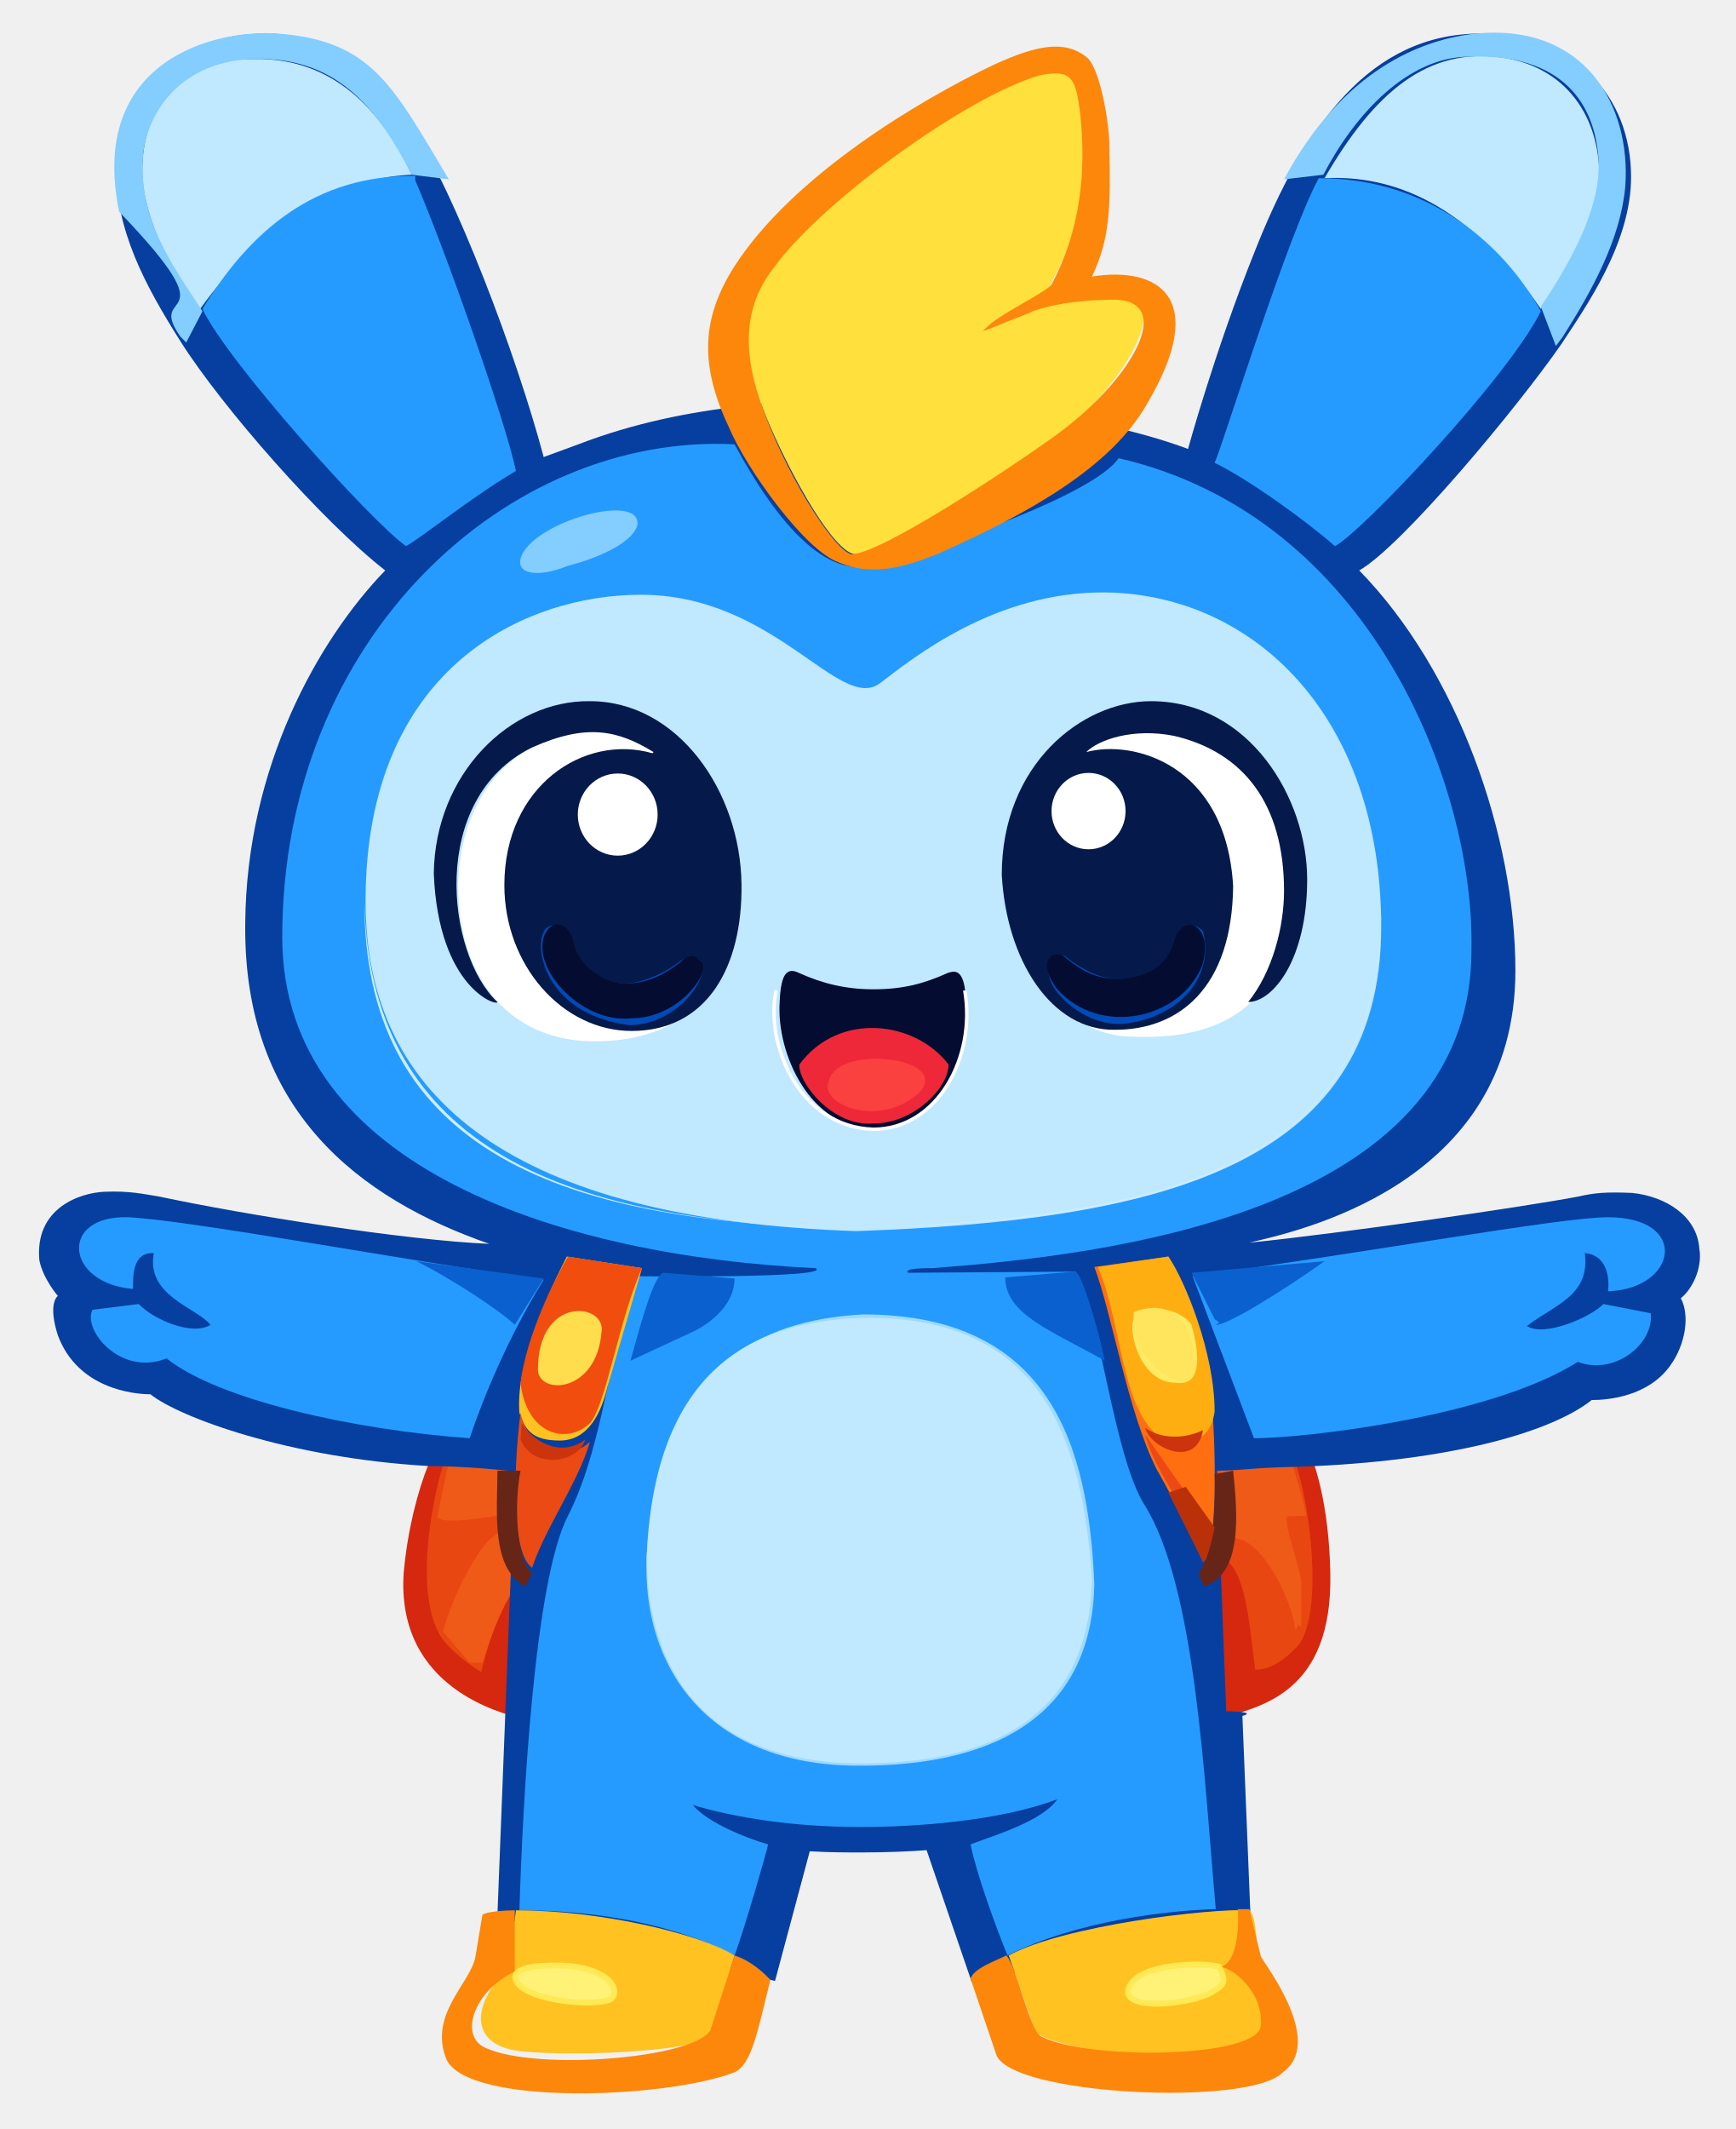
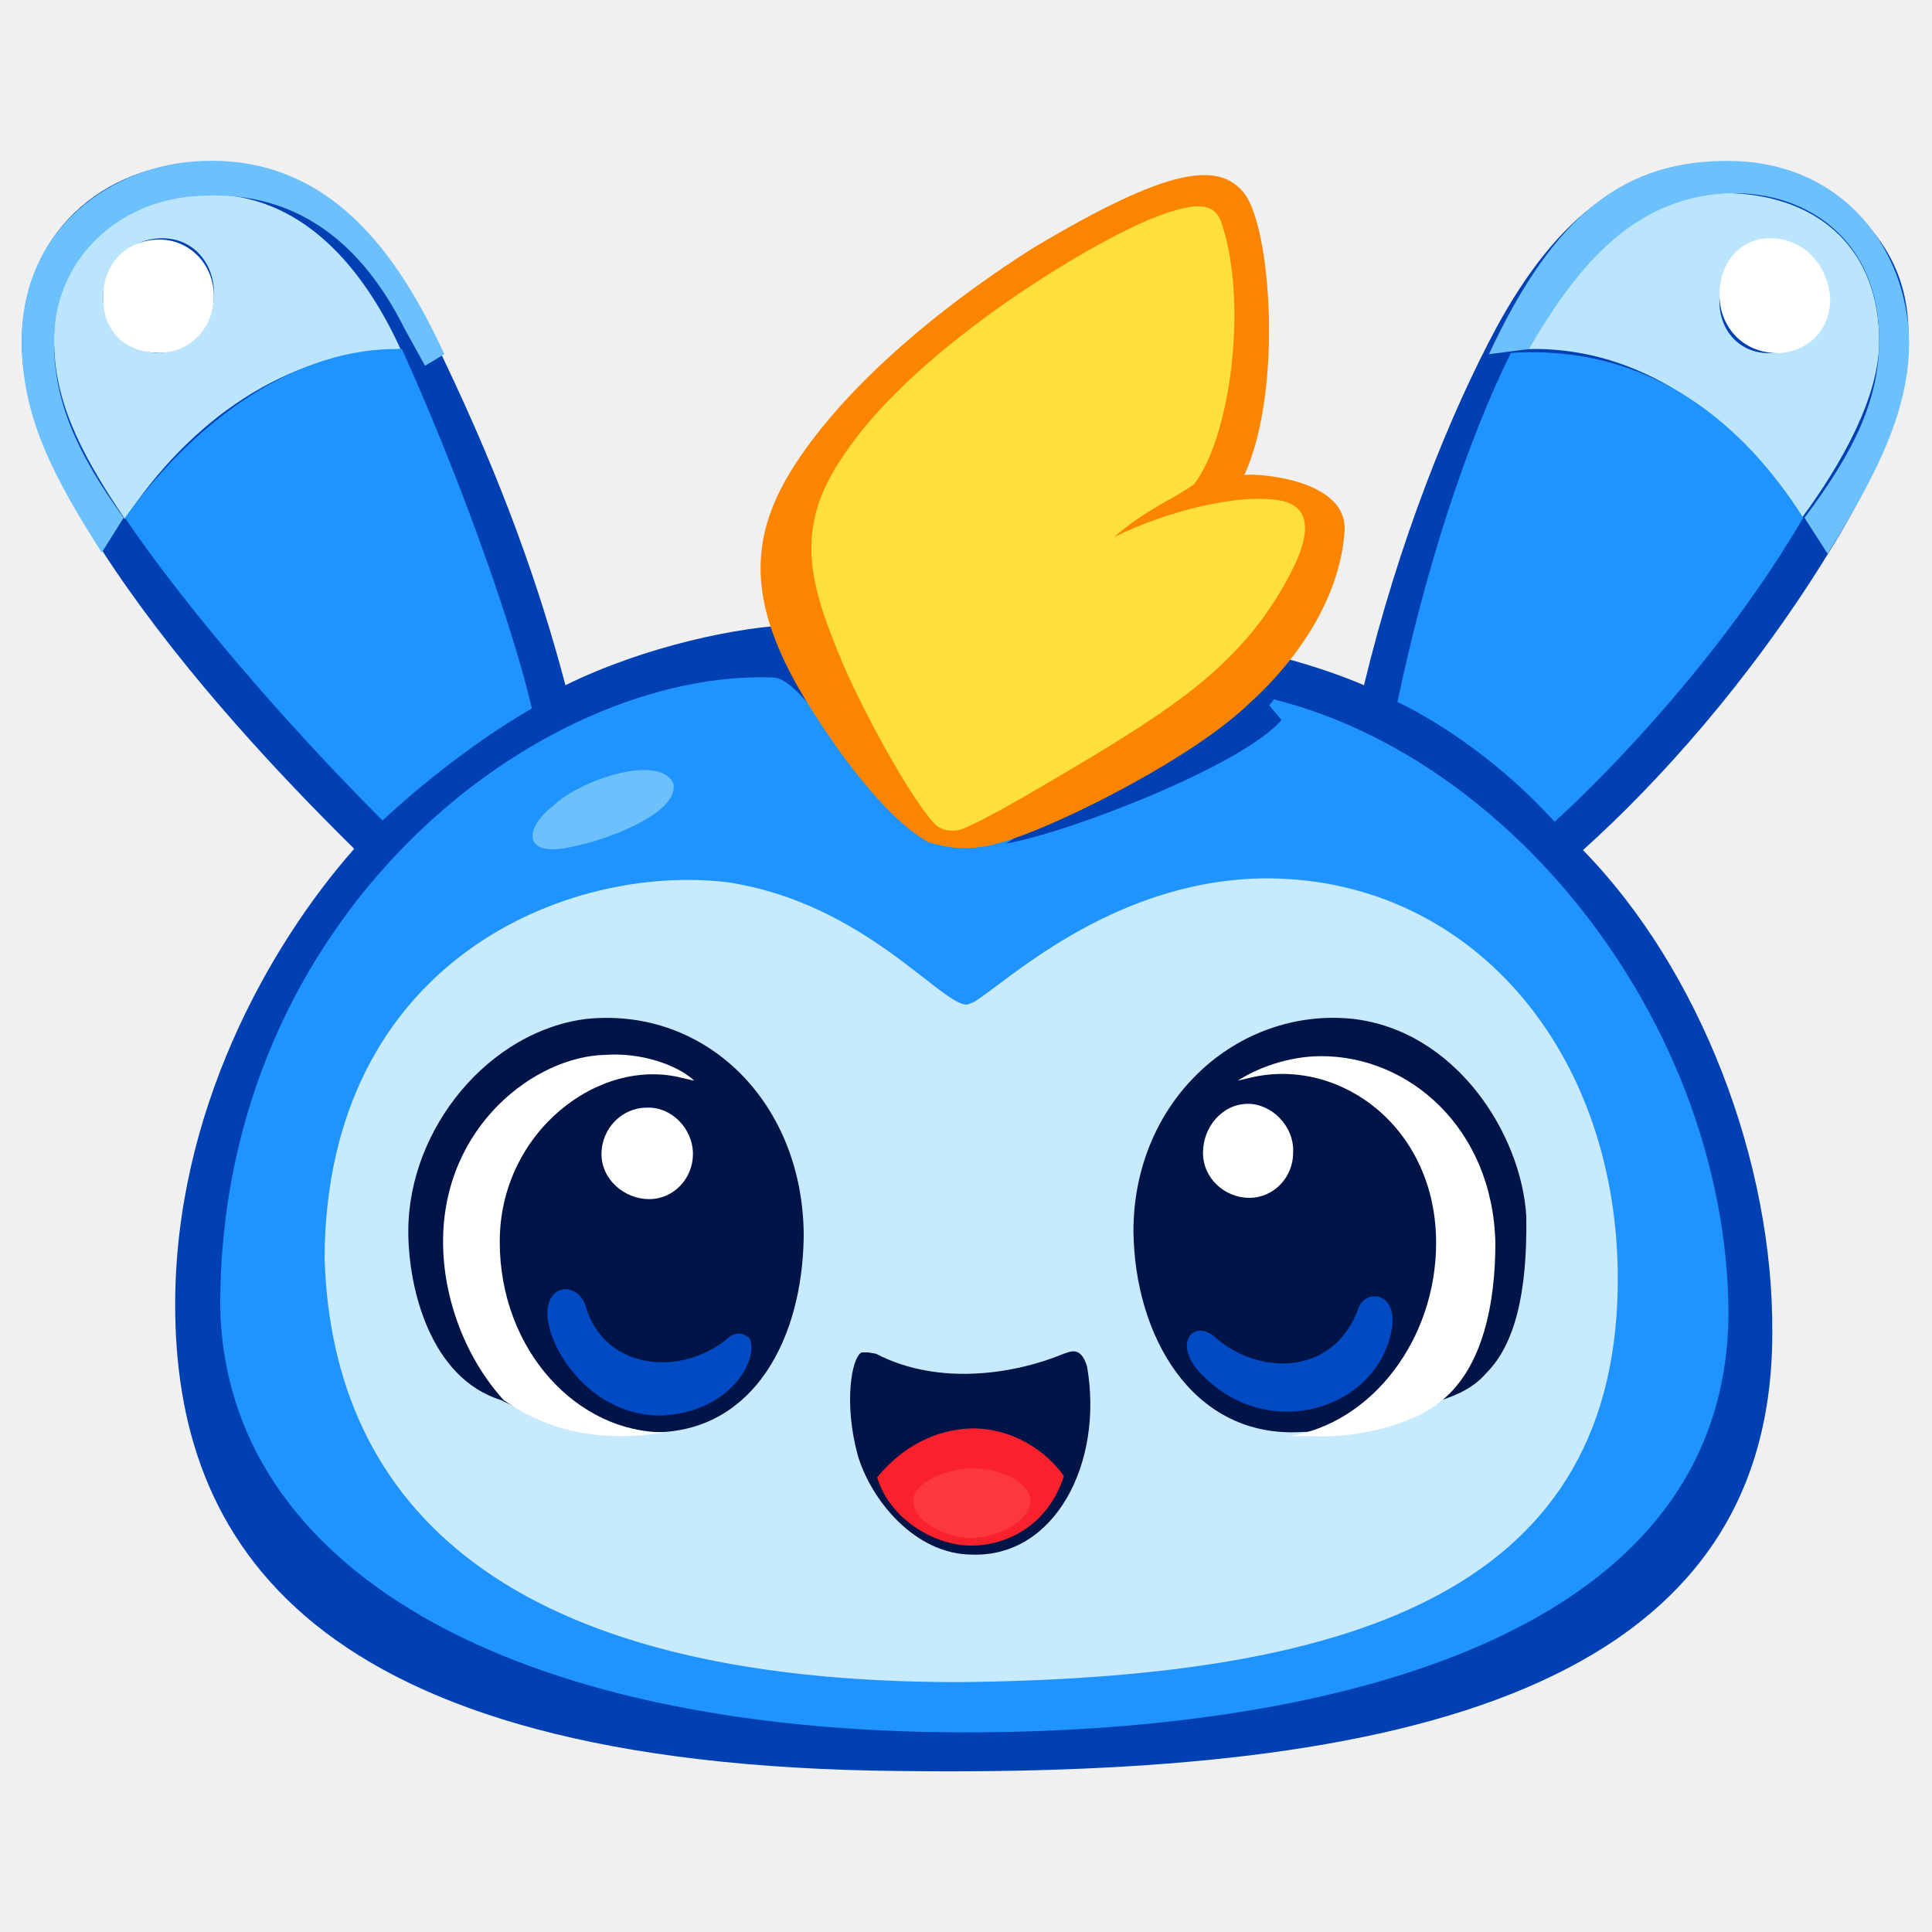
- <svg xmlns="http://www.w3.org/2000/svg" viewBox="0 0 600 736" class="char-svg zip">
-   <style>.lid,.star-eye,.mouth-smile,.mouth-o{display:none}</style>
-   <g id="body">
-     <g transform="scale(4)">
-       <path d="m39.4 123c-1-0.1-3.8 5.3-4.5 12.9-0.7 10.1 8.7 12.2 10.1 12.6l4.2-12-1.4-13.5h-8.4z" fill="#D6270F" />
-       <path d="m38.4 126.3c-0.9 2.7-2.6 10.7-0.5 14.8 0.7 1.4 3.1 3.1 3.7 3.4 1.3-5 2.6-8.5 6-11.5v-8.1l-9.2 1.4z" fill="#E94711" />
-       <path d="m37.8 131.1c0.4 0.9 6.7-0.3 9.7-1.1v-5l-8.5 0.4-1.2 5.7zm4.2 2.3c-1.3 1.6-2.9 4.7-3.7 7.6l2.3 2.7h1.1c1.5-4.6 2.6-6.9 5.8-10.1l-0.6-2.5c-1.3 0.1-3.9 1.1-4.9 2.3z" fill="#F05A18" />
-       <path d="m112.8 124.7-7.8 1.3 0.5 22.5c3.5-1 9.7-2.2 9.5-12.5-0.1-6-1.4-10-2.2-11.3z" fill="#D6270F" />
-       <path d="m105 126 0.4 8.5c2.2 0.8 2.5 4.9 3.1 9.8 2 0.1 3.9-2.3 3.9-2.3 2.4-4 0.1-15.5-0.7-16h-6.7z" fill="#E94711" />
-       <path d="m105.4 130.9 0.1 1.1 1.5 1c2 0.2 4.6 4.9 5 7.9l0.2-0.4c0.3-0.5 0.3 2 0.3-3.5 0-1.5-2-6.3-1-6 0.2 0.1 1.2 0.1 0.2-0.6l-6.3 0.5zm7.5 0.1c0-0.6-1.3-4.9-1.3-4.9l-6.1-0.1-0.2 5.1 7.6-0.1z" fill="#F05A18" />
-       <path d="m141.1 103.1c-2.3-0.1-3.3 0-4.6 0.3-4.7 0.9-20.6 3.2-28.5 4 3.7-0.9 23-4.8 23-23.5 0-11.7-5-25.9-13.5-34.6 3.7-2.1 13.7-14.1 17.5-19.6 2.1-3.2 6-8.7 6-14.4 0-7-4.9-12.4-13-12.4-9.5 0-15.2 7.8-19.6 19-3.4 8.5-5.7 16.9-5.7 16.9-8.8-3.3-21.7-4.2-27.7-4.2-5.5 0-15.4 0.1-25 3.8l-3 1.1c-2.4-9-7.6-22.6-11.4-28.6-3.5-5.4-7.8-8-12.6-8-7.5 0-13 4.8-13 11.4 0 5.6 2.5 10.3 5.6 15.2 3.6 5.7 12.3 15.6 17.7 19.8-5.8 6-12 17-12.1 30.5-0.2 16.2 9.9 23.8 21.1 27.7-7.2-0.3-21.1-2.5-28.6-4.1-1.3-0.2-2.5-0.5-4.7-0.4-2.1 0.1-6 1.4-5.6 5.9 0.3 1.6 1.6 3.1 1.6 3.1s-0.9 0.6 0 3.4c1.7 4.6 6.5 5.1 8 5.1 2.5 2 12 5.5 24 6.2 3 0 7.2 0.4 7.5 0.5l-1.5 38.3 4 1.5 20 4.2 3-11.2c1.8 0.1 3.2 0.1 4.5 0.1 2.2 0 4.4-0.1 5.6-0.2l3.9 11.4 19-3.8 5.1-1.9-0.7-17.3c1.1-0.3-0.4-0.4-1.4-0.4l-0.8-20.8c2.1 0 2.5-0.2 5.8-0.3 13.3-0.3 22.8-2.8 26.6-5.8 1.4 0 4.9-0.3 6.8-3 1.3-1.8 1.7-4.3 0.9-5.8 0.9-0.7 1.9-2.5 1.6-4.3-0.2-2.8-2.9-4.5-5.8-4.8z" fill="#063FA0" />
-       <path d="m139 105.2c-4.1 0-21 3.1-35.9 5.1l5.3 14c4.3 0 20.4-1.8 28-6.6 3.1 1.2 6.6-1.5 6.3-4.2l-4.1-0.8c-1 1.1-5.1 2.9-6.6 1.9 2.3-1.8 5.5-2.6 5-6.3 2.2 0.2 2.1 2.7 2 3.3 6-0.2 7.1-6.4 0-6.4zm-127.9 0c-6-0.2-5.5 5.7 0.4 6.2 0-1-0.1-3.2 1.8-3.1-0.7 3.7 3.7 4.7 4.9 6.2-1.6 1-5-0.5-6.2-1.8l-4 0.5c-0.9 1.7 2.4 5.8 6.4 4.2 4.5 3.6 16.3 6.2 26.2 6.9 1.1-3.3 3.3-8.7 6.4-13.7-12.3-1.7-30.3-5.1-35.9-5.4z" fill="#259BFF" />
-       <path d="m36 109c3.2 1.6 7.4 4.4 8.5 5.5l2.5-4-11-1.5zm69 5 0.4 0.3-0.3 0.2c0.9 0.1 5.9-3 9.4-5.5l-11.5 1 2 4z" fill="#0A60CE" />
-       <path d="m130 5c-6.6-1-11.2 3-15.5 10.4 5.8-0.3 12.4 2.1 18.7 11.3 1.3-2.1 4.6-6.7 5-10.2 0.5-5.9-2.5-10.6-8.2-11.5zm-108 0.1c-7-0.1-9.8 4.8-9.7 9.9 0.1 4 2.8 9 5 11.7 4.9-6.8 11.2-11.3 18.3-11.6-2.6-5.5-6.7-10.1-13.6-10z" fill="#C0E8FF" />
-       <path d="m16.1 29.6-0.5-0.5c-3.1-4.4 4.6-0.5-5.3-10.8-2.7-13.1 8.3-15.8 13.7-15.4 8.2 0.6 10 4.6 14.8 12.6l-3.2-0.4c-2.8-5.4-6.2-10-13.1-10-6.1-0.1-9.5 3.8-10.1 8-0.6 5.8 2.6 9.9 5.1 13.8l-1.4 2.7zm111.5-26.7c-4.7 0.5-11.5 3.1-16.6 12.6l3.4-0.4c2.7-5.2 7.3-10.2 12.6-10.2 8.1-0.3 11 4.1 11.2 9.2 0.1 3.9-2.3 8.4-5 12.4l1.3 3.4 0.6-0.8c2.6-4.1 5-8.5 5.4-13 0.5-7-3.5-14.1-12.9-13.2z" fill="#83CDFF" />
-       <path d="m35.9 15.2c-8.7-0.1-14.3 4.8-18.4 11.5 2.1 4.5 14.6 18.4 17.6 20.5 1.3-0.7 5.6-4.2 9.5-6.5-0.9-4.3-6.1-19.1-8.7-25.1v-0.4zm78.1 0.2c-2.8 5.2-8.3 23.1-9 24.6 2.9 1.4 7.9 5 10.4 7.2 2.2-1.1 15-14.6 17.8-20.3-3-5.4-9.3-11.5-19.2-11.5z" fill="#259BFF" />
-       <path d="m96.7 39.6c-2 3-14.7 7.6-21.5 9.3-3.2 0.7-7.1-2-11.7-10.5-19.5-1-39.1 16.6-39.1 42.6 0 20.1 24.6 27.6 46.1 28.6 1.6 0.9-15.5 0.7-15.5 0.7-2 4.1-2.6 14.3-5.9 20.7-2.9 5.6-3.9 24.5-4.2 34.1 2 0 11.1 0 18.6 3.9 0.9-2.4 2.9-9.4 2.9-9.6-1.8-0.5-5.3-1.9-6.5-3.4 3.7 1.1 8.7 1.9 14.5 1.9 4.7 0 12-0.5 17-2.4-1.3 1.9-5.4 3.1-7.5 3.9 0.5 2.5 2.2 7.2 3.2 9.6 6-3 13.9-3.9 18-4-1-11-1.7-27.9-6.2-35-2.7-4.4-3.9-16.9-5.9-20.1l-14.5 0.1c-0.4-0.4 1.5-0.4 2.1-0.4 14.6-1.1 46.6-4.6 46.6-27.5 0.3-14.1-8.7-37.5-30.5-42.5z" fill="#259BFF" />
-       <path d="m93 6c-1-1-2.9-1.1-10.9 3.4-4.9 2.8-13.1 8.6-16.1 13.6-2 3.5-2 8 0.6 13.9 2 4.6 5.5 10.8 7.3 11 2.1 0.1 9.6-4.9 13.1-6.9 6.1-3.6 12.1-10.3 11.9-14.1-0.5-2.5-6.8-0.8-10.9-0.2 1.6-0.8 2.6-1.3 3.1-2.7 3.4-6 3-14.5 1.9-18z" fill="#FFE03D" />
-       <path d="m94.4 23.9c1.6-3.4 1.6-6 1.5-11.3 0-2-0.8-6.6-1.9-7.6-1.9-1.6-4.4-1.1-8.1 0.6-6.3 3-17.3 9.5-22.4 17.4-2.8 4.4-3.1 8.4-0.5 13.9 1.5 3.6 6.6 10.7 9.5 11.7 3.2 1.4 6.4 0.1 8.5-0.7 7.9-3.5 15-7.5 18.1-12.9 5.6-9.4 0.9-12-4.7-11.1zm-3.8 14.2c-3.5 2.5-14.5 9.8-17 9.8-1.6-0.4-5.9-7.3-7.9-13.3-1.7-5-1.1-8.6 1.3-11.6 4-5.5 16.4-14.6 22.9-16.5 2.7-0.5 3.1 0.1 3.5 3.5 0.5 4.9 0 9.9-2.5 14.6-0.8 0.9-4.4 2.4-5.9 4 3-1 4.6-2.6 11-2.7 5.9-0.2 2 7.1-5.4 12.2z" fill="#FC870B" />
-       <path d="m85 28.6 4.1-1.6 1.9-2c-1.4 1-4.5 1.9-6 3.6z" fill="#FD860E" />
-       <path d="m45.1 48c-0.7 1.6 1.3 2 4 0.9 2-0.5 5.5-1.8 6-3.5 0.4-2.9-8.7-0.4-10 2.6z" fill="#83CDFF" />
-       <path d="m97.5 172.1c0 1.9 6.5 0.9 7.5-0.1 1-0.5 0.5-1.5-0.6-2-1.9-0.4-6.5 0.1-6.9 2.1z" fill="#FFE03D" stroke="#FFF277" stroke-width=".5" />
-       <path d="m108.9 170c-0.3-1-0.2-4.5-0.9-4.9-3.3-0.2-16 1.3-20.8 3.9l2.3 6.6c1.9 1.9 19.1 3.9 19.5-0.2 0.2-1.3-0.1-4.3-0.1-5.4zm-64.3-4.9-0.6 4.9c-3.5 3.5-3.1 6.6 0.5 7.2s15.5 0.2 16.9-1.2l2.1-7c-3.1-1.9-11.6-3.9-18.9-3.9z" fill="#FFC221" />
-       <path d="m109 169.1-1-4.1h-1c0.1 1 0.1 4.6-1.5 5 0.9 0 3.7 2 3.5 5 0 2.9-14.9 3.1-19 1-1-0.5-2.1-6-3-7-1 0.5-2.8 1.1-3.1 2l2.2 6.5c1 3.6 22 4.6 24.8 1.6 3.6-2.6-1.4-9.1-1.9-10zm-64.5-4c-0.8 0-2.5 0.1-2.8 0.4l-0.6 3.6c-0.4 2.3-4.1 5-2.5 8.9 1.9 4 18.9 3.4 24.9 1.1 1.5-0.7 2-3.6 3.1-8-0.6-0.6-1.6-1.6-3.1-2.1l-2.1 6.5c-1.5 2.4-15 3.5-19.4 1.5-2.4-1-1-5 2.5-6.6v-5.3z" fill="#FC870B" />
-       <path d="m44.6 170.6c-0.6 1.9 5.4 2.9 7.9 2.3 1.5-0.4 0.5-3.4-5.5-3-1.1 0-2.1 0.3-2.4 0.7zm52.9 1.5c0 1.9 6.5 0.9 7.5-0.1 1-0.5 0.9-1 0.4-2-0.8-0.4-7.5-0.5-7.9 2.1z" fill="#FFF277" stroke="#FFE955" stroke-width=".5" />
-       <path d="m46.5 118.4c0.1 2.2 5.1 2 5.5-3.3 0.3-2.2-5.5-3.6-5.5 3.3z" fill="#FFF07F" />
-       <path d="m49 108.6c-2.1 4.1-4.4 9.5-4.1 13.5 0.5 1.4 1 2.4 3.5 2.4s3.6-2.5 4.1-4.6l3-10.3-6.5-1z" fill="#FFC221" />
-       <path d="m45 122.1c-0.4 2.9-1.1 11.9 1 13.4 1.1-3.4 4-7.4 5-10.9-2.1 2-5.5 0.4-6-2.5z" fill="#EB4A15" />
-       <path d="m45.1 123-0.1 1.4c1 2.6 5 2.1 5.6 0-2.2 1.7-4.7 0-5.5-1.4z" fill="#CC340E" />
-       <path d="m49.1 108.6c-1.2 2-3.6 6.9-4.1 10.9 0.5 4.5 4 5.4 6 3.5 1.4-1.6 2.5-9 4.5-13.4l-6.4-1z" fill="#F04D0E" />
-       <path d="m46.5 118.4c0.1 2.2 5.1 2 5.5-3.3 0.4-2.5-5.5-3.2-5.5 3.3z" fill="#FFDD4D" />
-       <path d="m94.6 109.5c1.5 3.9 2.9 12.6 5.4 17.5 2 3.5 3.4 6.6 4 8 1.5-1 1-13 0.6-15-0.2-4-2.6-9.4-3.6-11.4l-6.4 0.9z" fill="#FF6E11" />
-       <path d="m101 108.6-6.1 0.9c2 4.5 2 11.9 5.1 14.5 1.1 0.9 4.5 1.5 5-2 0-5.1-2.6-11.4-4-13.4z" fill="#FFAE11" />
-       <path d="m99 124c0.9 3.5 4 6.6 5 11l0.6-0.6-2.1-5.4-3.5-5z" fill="#EC4914" />
-       <path d="m99 123.4c0.4 1.7 4.4 3.6 5 0.2-2.1 1-4.1 0.5-5-0.2z" fill="#CC340E" />
-       <path d="m103 114.5c-1-1.5-4-1.9-5-0.5-0.5 1.1 0.6 5.5 3.6 5.5 2.5 0.4 2-2.9 1.4-5z" fill="#FFEA64" />
-       <path d="m98 114.5c-0.1 2.9 5.1 7.1 5.4 3.6-0.4-5.4-3.4-5.5-5.4-4.7v1.1z" fill="#FFE55E" />
-       <path d="m43 127.1c0 3.5-0.6 8.4 2.4 10l0.6-1.1c-1.5-1.4-1.5-6.5-1-8.9h-2zm62 0.3c0.1 2.7 0 6.6-1.4 8.6l0.5 1.1c3.3-1.1 2.9-6.1 2.5-10l-1.6 0.3z" fill="#672518" />
-       <path d="m101 129s3 6 3 6c0.4 0 1-3 1-3l-2.5-3.5-1.5 0.5z" fill="#BA3009" />
-       <path d="m76 59.1c-3.5 2.4-9.1-7.7-20.6-7.7-9.8 0-23.8 6.1-23.8 26.5 0 17.2 12.9 27.5 42.4 28.5 25.6-0.9 45.4-5.3 45.4-26.3 0-18.2-11-28.7-23.8-28.9-9.6-0.1-16.7 5.7-19.6 7.9z" fill="#C0E8FF" />
-       <path d="m51 63.1c-4 0-11.1 3.4-11.4 13.3 0 8.6 4.8 13.6 11.8 13.6 7.6 0 12-4.4 12-11.5 0.1-10.1-5.9-15.4-12.4-15.4zm48 0c-5.5 0-12.1 4.3-11.6 13.8 0.6 7.7 5.1 12.7 10.6 12.7 10 0.4 13.5-5.1 13.5-12.5-0.1-10-7.1-14-12.5-14z" fill="#fff" />
-       <path d="m51 60.6c-6.9-0.1-13.4 6.3-13.5 14.9 0.4 9.9 5.5 11.5 5.5 11.1-4.4-4.1-6-17.6 3-22 4.7-2.1 7.4-1.5 10.5 0.4l-0.1 0.1c-5.9-1.7-12.8 2.8-12.8 11.4 0 6.9 5 12.6 11 12.6 6.5 0 9.6-5.5 9.5-12.7-0.1-8-5.5-15.8-13.1-15.8z" fill="#051A4A" />
-       <path d="m53.5 66.9c-1.9 0-3.5 1.1-3.5 3.6 0 1.5 1.5 3.1 3.4 3.1s3.5-1.6 3.5-3.2c0-1.8-1.3-3.5-3.4-3.5z" fill="#fff" />
-       <path d="m99.5 60.6c-6 0-12.9 5.5-12.9 15 0.4 7.4 4.3 13.5 9.8 13.4 5.5 0 10.1-3.6 10.2-12.4-0.6-10.6-8.7-12.7-12.7-11.6 1.1-1.1 4.1-2.1 7.6-1.4 6 1.4 9.5 5.9 9.5 13.4 0 3.1-1 7-3.1 9.6 2.1 0 5.1-3.6 5.1-10.6s-5-15.4-13.5-15.4z" fill="#051A4A" />
-       <path d="m94.1 66.9c-1.7 0-3.2 1.5-3.2 3.2s1.5 3.8 3.5 3.5c1.7 0 3.1-1.7 3.1-3.5 0-1.7-1.5-3.2-3.4-3.2z" fill="#fff" />
-       <path d="m58.9 83c-1.9 1.5-3.9 2-4.9 2-1.9 0-4.1-1.5-4.6-4-0.3-0.4-1-1.4-2-0.9-1.5 0.8-0.8 7.5 7 8.5 4.6 0 7.7-5.2 5.7-5.7 0-0.3-0.7-0.3-1.2 0.1zm43-2c-0.9 3.5-3.9 3.6-5.4 3.6-2 0-4.1-1.7-4.5-2-1-0.2-1.9 0.4-1.1 2.4 0.7 1.4 3.1 3.6 6.1 3.5 4.9-0.5 8-4 7-8-0.5-0.6-1.5-0.9-2.1 0.5z" fill="#004BB8" />
-       <path d="m58.9 83.1c-1.9 1.5-3.4 1.9-4.9 1.9-1.6 0-4.1-1.4-4.5-3.9-0.6-1.6-2-1.6-2.5-0.1-0.9 3 3.5 7.5 7.6 7 4.4 0 7.3-4.6 5.8-5 0-0.4-1-0.6-1.5 0.1zm42.7-2.1c-0.6 2.6-2.7 3.6-5.1 3.6-2.1 0-3.5-1.1-4.6-2-1-0.5-2.3 0.5-0.5 2.9 3.7 4.1 10.6 2.6 12.5-2 1.1-3.5-1.5-4.6-2.3-2.5z" fill="#050C31" />
-       <path d="m55.9 134.6c-0.4 9.3 5.1 17.9 18.1 18 12.9 0.1 20.4-5 20.6-15.7-0.5-11.8-3.7-23.3-20-23.3-7.1 0.4-17.7 3-18.7 21" fill="#9FDAFF" />
-       <path d="m55.9 134.6c0.1 10.4 5.6 17.8 18.6 17.8 12.4 0 19.6-4.9 19.9-15.8-0.8-12.5-4.5-22.7-19.3-22.7-9 0.1-18.5 3.5-19.2 20.7" fill="#C0E8FF" />
-       <path d="m54.5 117.6 5.6-2.6c1.9-1 3.4-2.6 3.4-4.5l-6.1-0.5c-0.8 0-1.9 4-2.9 7.6zm32.4-7.2c0 3.2 4 4.6 8.6 7.2-0.5-2.6-2.1-8-2.6-7.7l-6 0.5z" fill="#0A60CE" />
-       <path d="m75.1 106.1c-28.6 0-43.6-8-43.6-28.1 0.5 20 15.4 28 43.1 28.1 25.8-0.6 44.8-5.1 44.8-27.5-0.3 21-15.9 26.4-44.3 27.5z" fill="#CBEDFE" />
-       <path d="m81.9 84.1c-2 0.9-3.8 1.4-6.4 1.4-2.4 0-4.4-0.5-6.4-1.4-1-0.5-1.6-0.1-1.7 2.5-0.3 4.5 2.7 11 8.1 10.9 5.5 0 8.5-5.6 8-11-0.1-2.9-1-2.6-1.6-2.4z" fill="#050C31" />
-       <path d="m69.1 92c-0.1 1.6 2.9 5.4 6.4 5.1 3.5 0 6.5-3.1 6.5-5.1-2.9-3.8-9.5-4.6-12.9 0z" fill="#EE2838" />
-       <path d="m71.6 93.6c-0.6 1.9 4.4 3.9 7.8 0.9 1.6-1.6-0.3-2.9-3.5-3-2 0-4 0.5-4.3 2.1z" fill="#FB4040" />
-       <path d="m67.1 85.6c-1 4.5 1.9 11.8 8.4 12 5.5 0 8.9-6.2 7.9-12" fill="none" stroke="#fff" stroke-width=".3" />
-     </g>
-   </g>
-   <g id="eye-left">
-     <g class="eye-core">
-       <ellipse cx="213.6" cy="281.6" rx="16" ry="16.5" fill="#051A4A" />
-       <ellipse class="shine" cx="213.6" cy="281.6" rx="13.8" ry="14.2" fill="#ffffff" />
-     </g>
-     <ellipse class="lid" cx="205.2" cy="304.8" rx="51" ry="55" fill="#C0E8FF" />
-     <path class="star-eye" d="M 205,272 L 215,295 L 240,297 L 221,313 L 227,338 L 205,325 L 183,338 L 189,313 L 170,297 L 195,295 Z" fill="#FFE03D" stroke="#FC870B" stroke-width="6" stroke-linejoin="round" />
-   </g>
-   <g id="eye-right">
-     <g class="eye-core">
-       <ellipse cx="376.4" cy="280.4" rx="15" ry="15.5" fill="#051A4A" />
-       <ellipse class="shine" cx="376.4" cy="280.4" rx="12.8" ry="13.2" fill="#ffffff" />
-     </g>
-     <ellipse class="lid" cx="398.8" cy="304" rx="51" ry="55" fill="#C0E8FF" />
-     <path class="star-eye" d="M 399,272 L 409,295 L 434,297 L 415,313 L 421,338 L 399,325 L 377,338 L 383,313 L 364,297 L 389,295 Z" fill="#FFE03D" stroke="#FC870B" stroke-width="6" stroke-linejoin="round" />
-   </g>
-   <g id="mouth">
-     <g class="mouth-open" />
-     <g class="mouth-smile">
-       <ellipse cx="302" cy="366" rx="46" ry="36" fill="#C0E8FF" />
-       <path d="M 268,352 Q 302,384 336,352" fill="none" stroke="#050C31" stroke-width="12" stroke-linecap="round" />
-     </g>
-     <g class="mouth-o">
-       <ellipse cx="302" cy="366" rx="46" ry="36" fill="#C0E8FF" />
-       <ellipse cx="302" cy="366" rx="17" ry="21" fill="#050C31" />
-       <ellipse cx="302" cy="373" rx="8" ry="9" fill="#EE2838" />
-     </g>
-   </g>
+ <svg xmlns="http://www.w3.org/2000/svg" viewBox="0 0 150 150">
+   <style type="text/css">.cls-0 {fill:#0040B2;}
+ .cls-1 {fill:#6CC0FC;}
+ .cls-2 {fill:#BAE5FD;}
+ .cls-3 {fill:#1F93FE;}
+ .cls-4 {fill:#FFFFFF;}
+ .cls-5 {fill:#C7EAFF;}
+ .cls-6 {fill:#001448;}
+ .cls-7 {fill:#FFE03A;}
+ .cls-8 {fill:#FB8500;}
+ .cls-9 {fill:#F9212B;}
+ .cls-10 {fill:#FC383D;}
+ .cls-11 {fill:#004BC4;}
+ .cls-12 {fill:none;stroke:#001233;stroke-width:0.765;stroke-miterlimit:10;}
+ .cls-13 {fill:#F2303D;}</style>
+   <path class="cls-0" d="m122.9 66c5.8-5.2 12.9-13.1 18.9-22.8 4.7-7.5 9.1-17.3 4.3-24.3-2.5-3.7-6.7-6.2-11.5-6.3-8.1-0.3-13.7 4.2-18.4 12.8-3.6 6.7-7.6 16.6-10.3 27.8-2.8-1.2-7.2-2.6-10.8-3l-33.1-1.7c-4.6 0.1-12 1.7-18.1 4.7-2-7.6-4.9-15.8-9.5-25.4-4.1-9-9.7-15.2-18.3-15.2-8.3 0-14.5 5.8-14.4 14.2 0.1 5.7 2.9 10.5 6.2 15.9 5.3 8.2 12.6 16.3 19.6 23.2-6.7 7.6-13.9 20.5-13.9 35.4 0 18.3 10.2 35.8 56.3 36.2 39.1 0.5 67.7-6.3 67.7-34 0.1-13.3-5.6-28.2-14.7-37.5z" />
+   <path d="m15.7 15.1c-6.4 0.3-11.6 4.4-11.5 11.3 0 4.4 1.7 8.3 5.5 13.9 5-7.6 12.5-13 21.4-13.2-2.7-5.9-7.5-12.3-15.4-12zm-3.6 12.3c-2.5-0.2-4.1-2-4.1-4.4 0.1-2.4 2-4.5 4.6-4.5s4.1 2.2 4 4.4c0 2.6-2 4.6-4.5 4.5z" fill="#BAE5fd" />
+   <path class="cls-1" d="m15.7 12.5c-6.7 0.2-14.4 5.1-14 14.7 0.2 5.5 2.5 9.9 6.2 15.7l1.7-2.7c-3.7-5.1-5.4-9.1-5.4-13.6-0.1-6.3 4.9-11.2 11.5-11.4 7.7-0.4 12.6 4.1 15.7 10.3l1.6 2.9 1.5-0.9c-3.6-7.8-8.9-15.4-18.8-15z" />
+   <path class="cls-3" d="m31.2 27.1c-8.2-0.2-16 5.5-21.5 13.1 4.6 6.8 12.3 15.8 20 23.5 2.8-2.6 7.1-6.1 11.6-8.7-1.7-7.2-6.1-19.1-10.1-27.9z" />
+   <path d="m134.5 15c-8-0.2-12 5-15.9 12.1 7.6-0.2 15.3 3.9 21.3 13.1 3.1-4.2 6-9.4 6-13.7 0-7-4.5-11.2-11.4-11.5zm3.2 12.4c-2.4 0.2-4.1-1.5-4.2-3.8s1.5-4.6 4-4.8 4.4 1.8 4.5 4.2c0.1 2.3-1.9 4.3-4.3 4.4z" fill="#BAE5FD" />
+   <path class="cls-1" d="m134.6 12.5c-8.6-0.2-14 4.3-19 15l3.1-0.4c3.3-5.6 7.7-11.9 15.7-12.1 6-0.1 11.5 3.7 11.5 11.4 0 4.6-1.9 8.6-5.8 13.8l1.8 2.8c3.7-6 6.6-11.4 6.3-17.2-0.5-7.2-5.6-13.1-13.6-13.3z" />
+   <path class="cls-3" d="m117.3 27.4c-3.4 6.9-6.6 16.6-8.8 27.1 3.5 1.7 8.1 4.8 12.2 9.3 4.3-3.9 13.1-13 19.3-23.6-4.5-7.1-11.7-13.5-22.7-12.8z" />
+   <path class="cls-3" d="m98.9 54.3c-2.5 3.7-15.4 8.6-22.4 11-6.8 2.2-13.1-12.4-16.4-12.7-18.1-0.7-43.1 18.3-43 48.9 0.4 20.1 22.3 33 57.9 33 25.7 0 59.2-6.3 59.2-32.7-0.2-22-16.5-42.8-35.3-47.5z" />
+   <path class="cls-5" d="m75.1 78c-2 0.1-8-7.9-18.6-9.5-12.3-1.5-31.2 6-31.3 29.2 0.6 19.2 14 32.9 49.2 32.9 29.7-0.3 50.8-6.6 51.2-30.6 0.3-18.3-11.5-32.1-27.8-31.8-11.7 0.3-19.8 8.2-22.2 9.6l-0.5 0.2z" />
+   <path class="cls-0" d="m78.1 65.5c5.4-1 18.5-6.2 21.4-9.6l-2.2-2.6-19.2 12.2z" />
+   <path class="cls-1" d="m42.9 62.6c-2.3 1.8-2.3 4.1 1.7 3.1 2.1-0.4 8-2.4 7.7-4.8-0.9-2.4-7.1-0.5-9.4 1.7z" />
+   <path class="cls-8" d="m96.6 15c-2-2.5-5.9-2-16.3 4.2-6.2 3.9-14.2 10.1-18.6 16.9-3.4 5.3-3.8 10.2 0.4 17.5 2.3 3.9 6.4 9.8 10 11.8 1.8 0.5 3.5 0.8 6.6-0.3 4.4-1.5 13.9-6.3 18.2-10.4 3.8-3.4 7.2-8.3 7.5-13.6 0.1-4.1-7.5-4.4-7.8-4.2 3-6.5 2.1-19.2 0-21.9z" />
+   <path class="cls-7" d="m94.9 17.5c-0.5-1.8-1.9-2-5.8-0.4-5.6 2.4-18.5 10.4-23.7 18.4-3.6 5.3-2.7 9.4-0.3 15.2 1.5 3.8 5.5 11.2 7.5 13.3 0.5 0.5 1.4 0.6 2 0.4 1.9-0.7 6.4-3.4 10.6-5.9 6.7-4.1 11.5-7.4 14.9-13.8 1.1-2.1 2.3-5.1-0.5-5.8-3.2-0.7-9.1 0.8-13.1 2.8 2.5-2.2 4.9-3.1 6.2-4.1 2.8-3.6 4.2-13.9 2.2-20.1z" />
+   <path class="cls-6" d="m38.9 108.7c-5.5-1.7-7.2-8.7-7.2-13.1 0-8 6.3-15.6 13.9-16.5 9.3-0.9 16.8 6.6 16.8 16.9-0.1 8-3.9 15-11.3 15.2-5.1 0.1-7.9-0.3-12.2-2.5z" />
+   <path class="cls-4" d="m47 81.9c-5.4 0.1-12.6 5.5-12.6 14.5 0 4.5 1.8 9.1 4.7 12.3 2.6 1.8 6.4 3.5 12.6 2.5-6.8 0.1-12.9-6.3-12.9-14.8s7.7-14.4 14.2-12.7l0.9 0.2c-1.4-1.3-4.3-2.2-6.9-2z" />
+   <path class="cls-4" d="m53.8 89.6c0 1.9-1.5 3.5-3.4 3.5s-3.7-1.5-3.7-3.5 1.6-3.6 3.5-3.6c1.9-0.1 3.6 1.6 3.6 3.6z" />
+   <path class="cls-6" d="m111 109c1.6-0.5 3.2-1 4.4-2.4 2.2-2.2 3.2-6.2 3.1-12.2-0.4-6.4-5.5-14.4-13.5-15.3-8.9-0.9-17 6.3-17 16.5 0.1 8.1 4.5 15.8 12.6 15.6 4.5-0.1 8.4-1.2 10.4-2.2z" />
+   <path class="cls-4" d="m102.6 82c-2.7 0-5.1 1-6.5 1.9l1.3-0.3c6.8-1.4 14.1 4 14.1 12.9 0 7.5-5 14-11.4 15h1.8c3.6 0.2 7.8-1 9.7-2.5 3.6-2.6 4.5-8 4.5-12.5-0.2-8.9-6.7-14.5-13.5-14.5z" />
+   <path class="cls-4" d="m100.4 89.5c0 1.9-1.5 3.5-3.4 3.5s-3.6-1.5-3.6-3.5 1.5-3.8 3.5-3.8c1.8 0 3.6 1.7 3.5 3.8z" />
+   <path class="cls-4" d="m137.6 18.5c-2.5-0.1-4.1 1.9-4.1 4.4s1.9 4.7 4.9 4.5c2.3-0.3 3.7-2 3.7-4.2-0.1-2.2-1.7-4.6-4.5-4.7z" />
+   <path class="cls-11" d="m45.5 101.5c-0.5-1.9-3-2-3 0.5s3.1 7.7 8.5 7.9c5.4 0 8-4.2 7.2-6-0.6-0.5-1.2-0.5-1.8 0.1-3.8 3-9.5 2.2-10.9-2.5z" />
+   <path class="cls-11" d="m94.2 103.7c-1.7-1.3-3.3 0.9-0.6 3.3 5.1 4.9 13.1 2.4 14.4-3.5 0.7-3.3-2-3.4-2.5-2-2 5.6-8.1 5.2-11.3 2.2z" />
+   <path class="cls-6" d="m66.9 105c-0.8 0.4-1.4 4-0.3 8 1 3.4 4.4 7.7 8.9 7.7 6.4 0.2 10.2-7.1 8.9-14.6-0.5-1.7-1.4-1.1-1.8-1-3.6 1.5-9.6 2.6-14.6 0l-0.6-0.1h-0.5z" />
+   <path class="cls-9" d="m68.1 114.7c1 3.3 4.5 5.3 7.3 5.3s6-1.6 7.2-5.4c-1.4-2-4-3.7-7.1-3.7-3.6 0.1-6 2.1-7.4 3.8z" />
+   <path class="cls-10" d="m75.5 114c-2 0-4.6 1.1-4.6 2.5 0 1.5 2.2 2.9 4.6 2.9 2 0 4.5-1.4 4.5-2.8 0.1-1.5-2.3-2.6-4.5-2.6z" />
+   <path class="cls-12" d="m66.6 106" />
+   <path class="cls-13" d="m66.6 106" />
+   <path class="cls-4" d="m16.6 23c0 2.5-1.9 4.4-4.2 4.4-2.5 0-4.4-1.5-4.4-4.3 0-2.5 1.7-4.5 4.4-4.5 2.2 0 4.2 1.8 4.2 4.4z" />
</svg>
